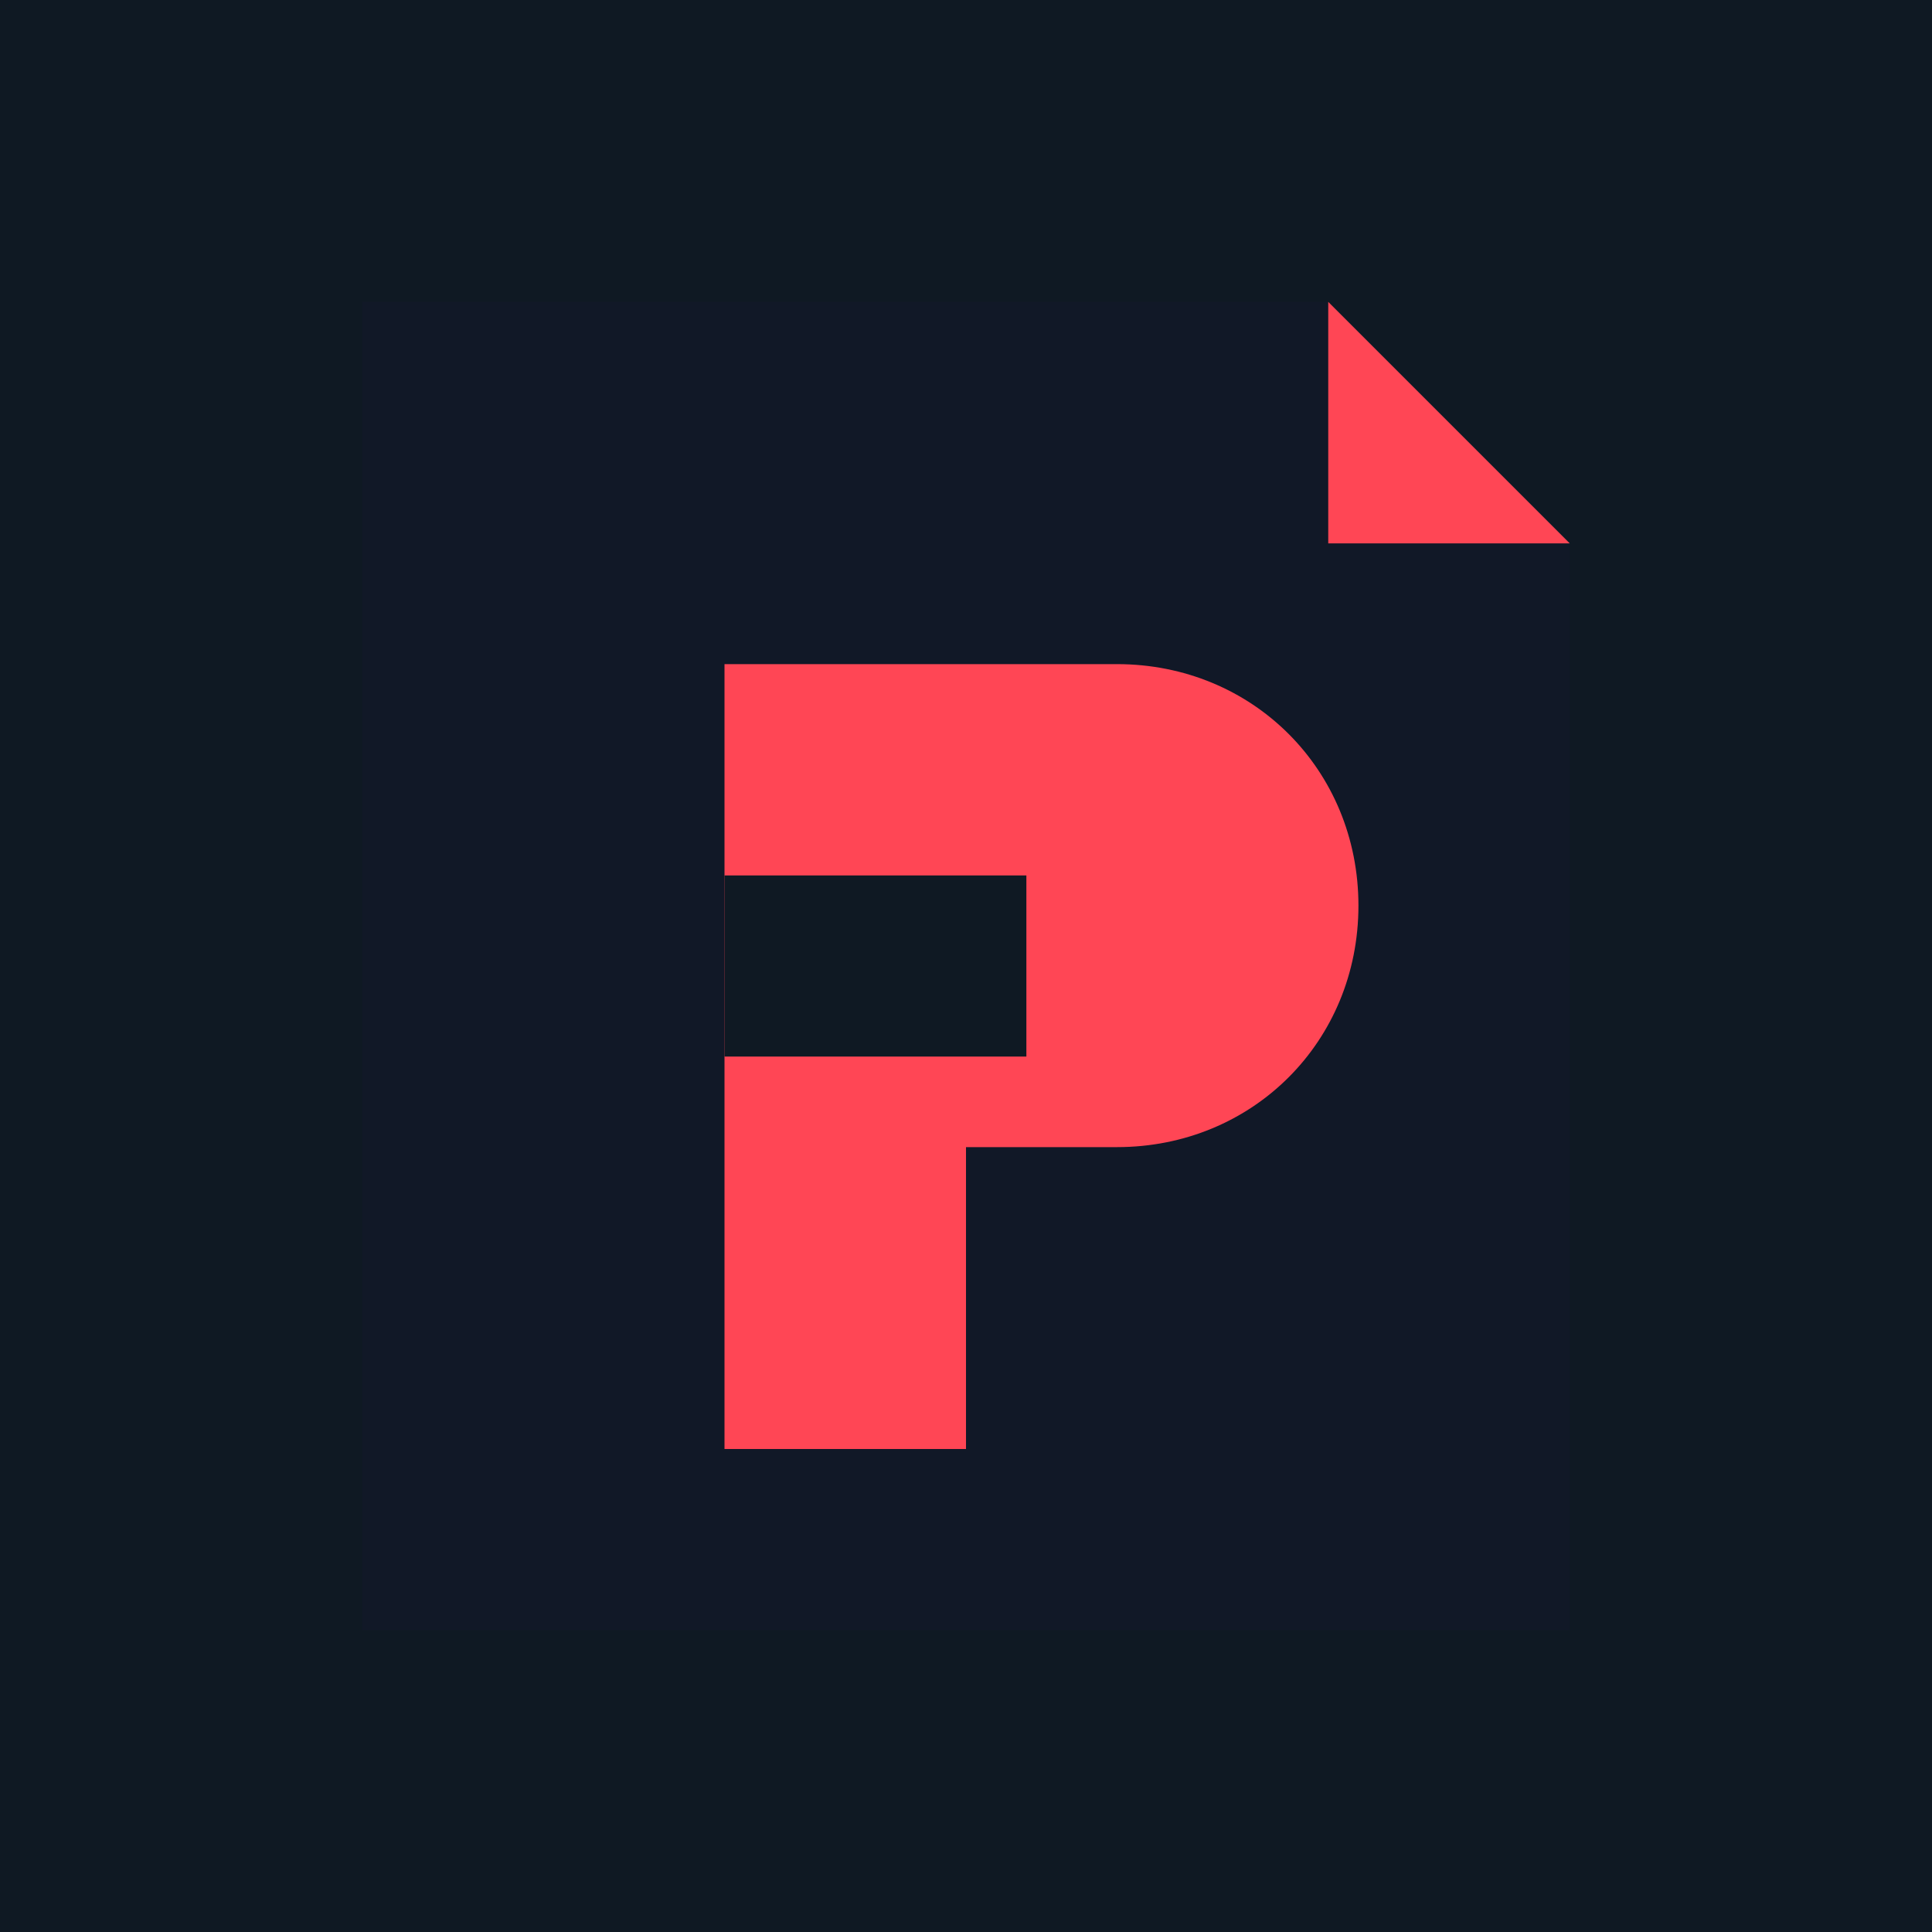
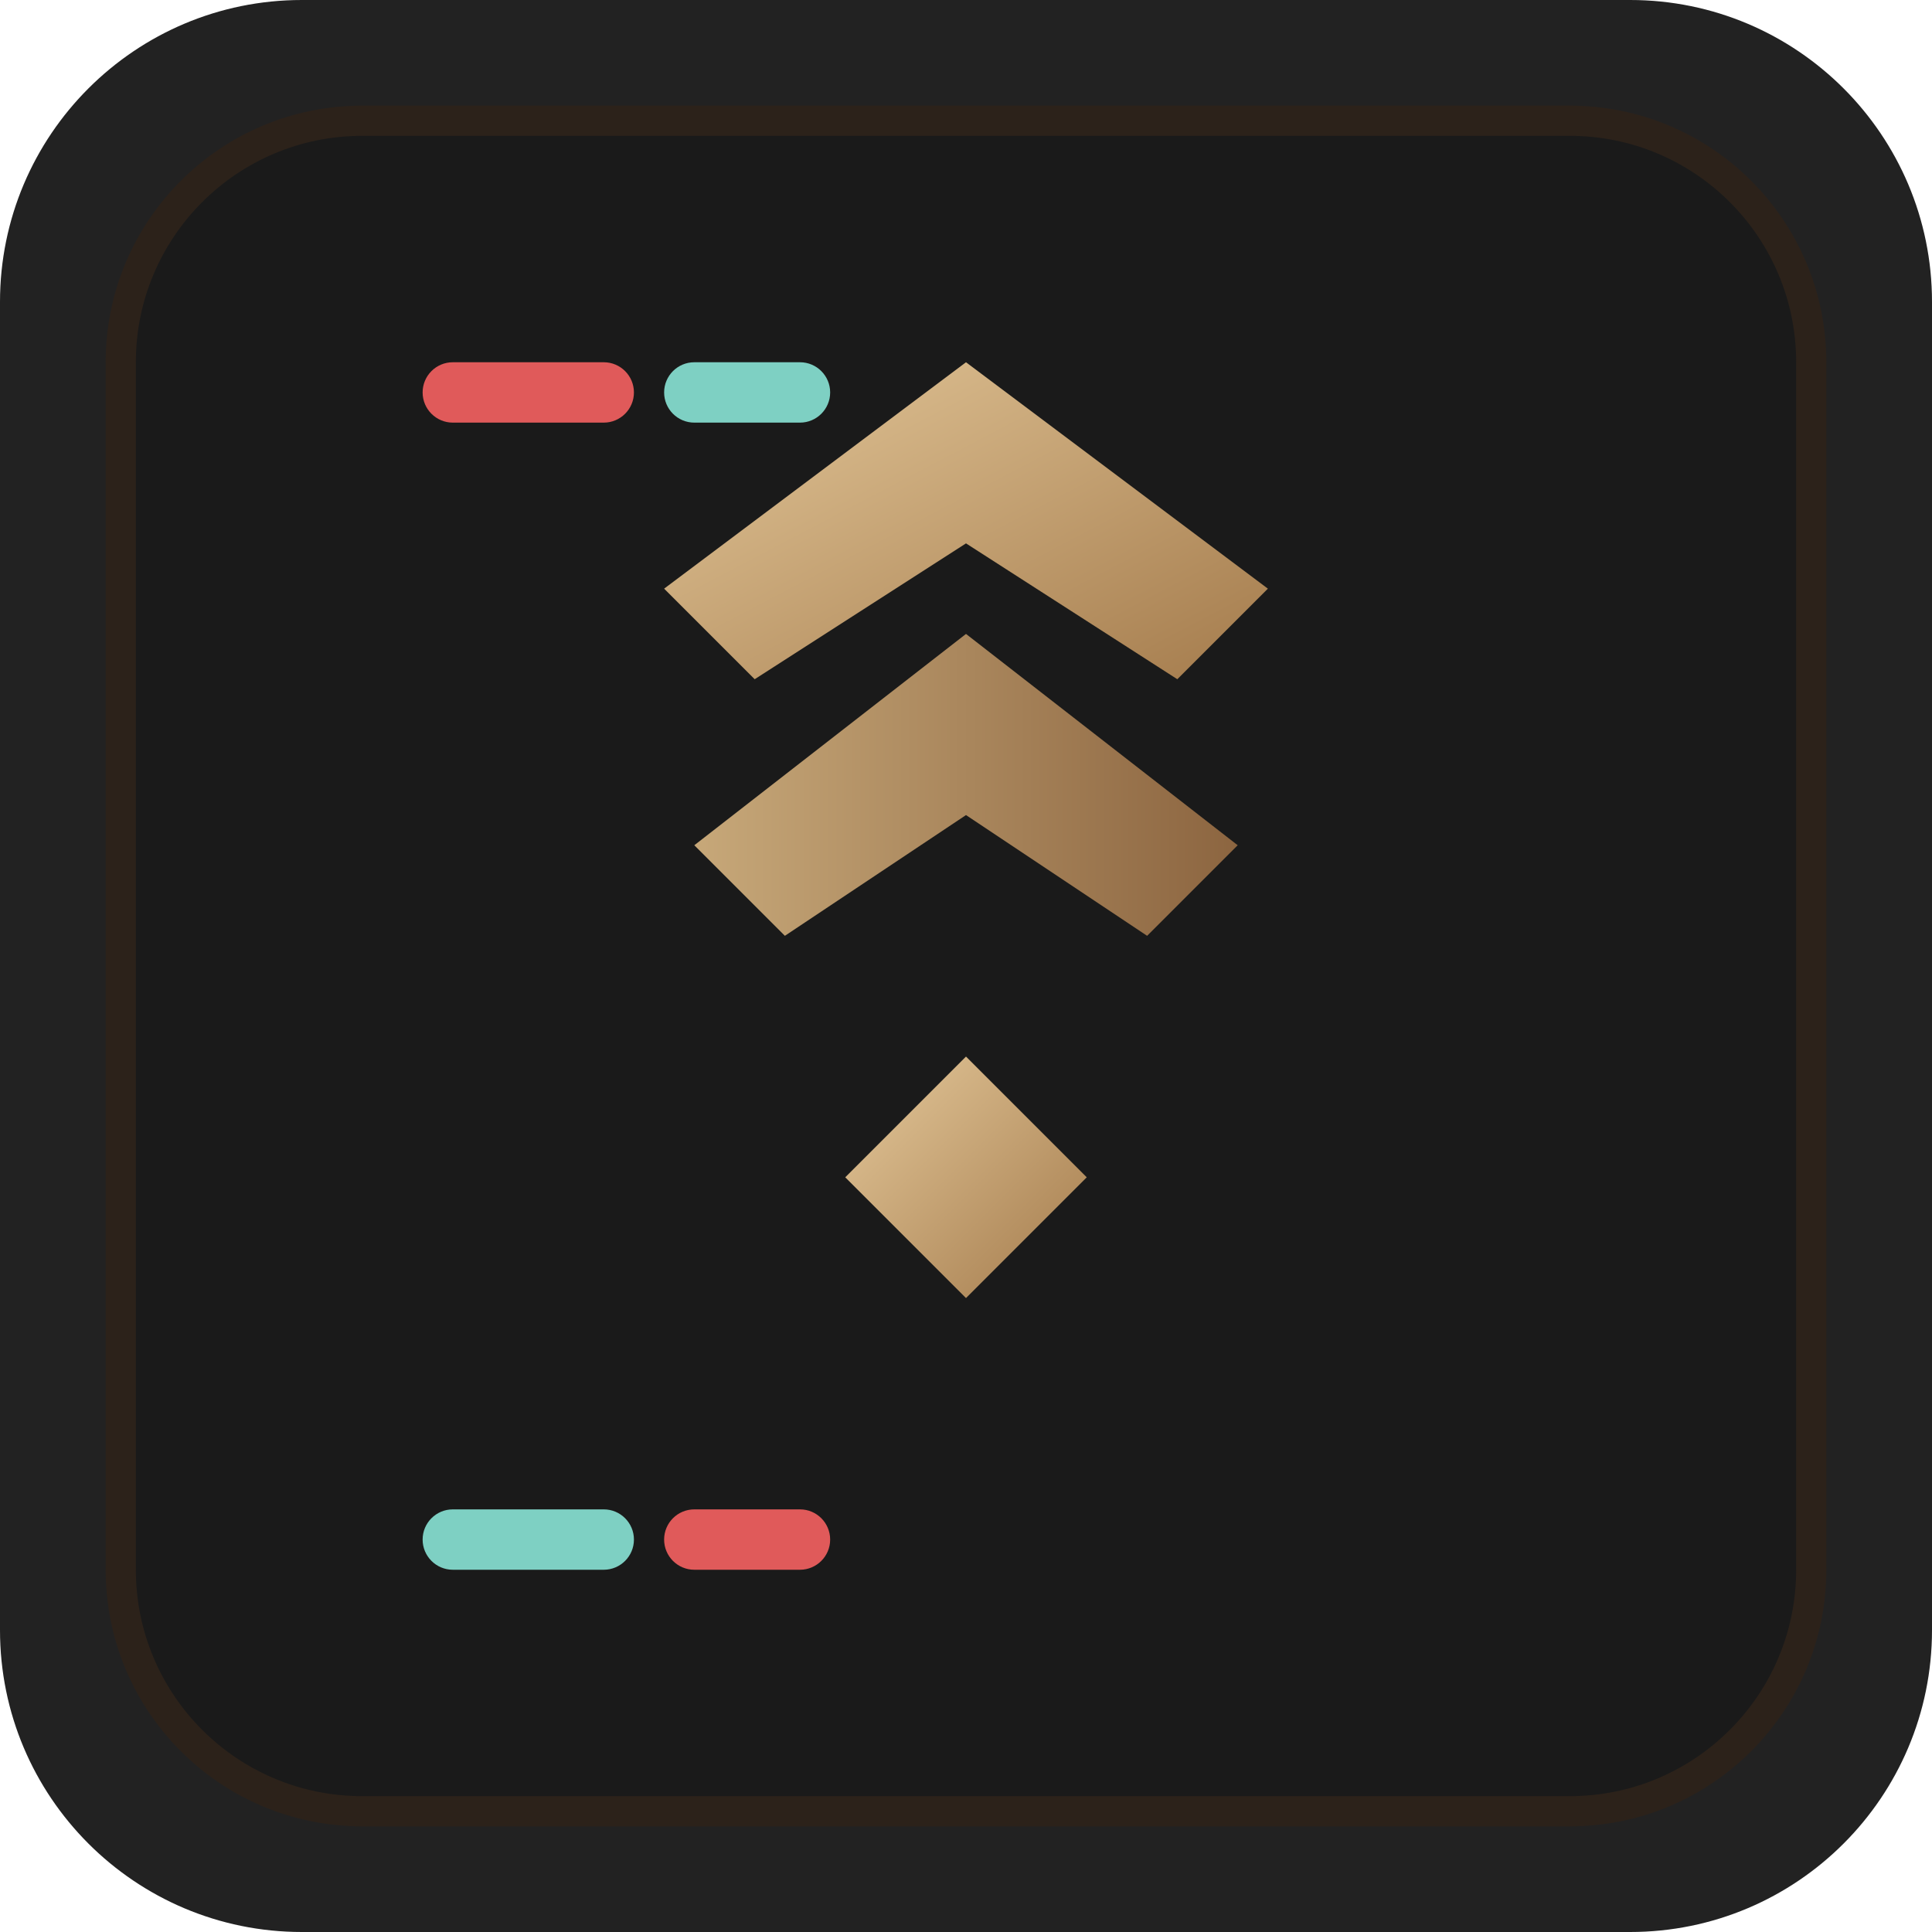
<svg xmlns="http://www.w3.org/2000/svg" width="256" height="256" viewBox="0 0 256 256" role="img" aria-label="Premier Bot">
-   <rect width="256" height="256" fill="#0F1923" />
-   <path d="M48 40h128l32 32v144H48z" fill="#111827" />
-   <path d="M176 40v32h32" fill="#FF4655" />
-   <path d="M96 88h52c18 0 32 14 32 32s-14 32-32 32h-20v40H96z" fill="#FF4655" />
-   <rect x="96" y="116" width="40" height="24" fill="#0F1923" />
+   <defs>
+     <linearGradient id="gold" x1="0" y1="0" x2="1" y2="1">
+       <stop offset="0" stop-color="#E4C89A" />
+       <stop offset="1" stop-color="#A47B4C" />
+     </linearGradient>
+     <linearGradient id="gold-dark" x1="0" y1="0" x2="1" y2="0">
+       <stop offset="0" stop-color="#C7A879" />
+       <stop offset="1" stop-color="#8C6540" />
+     </linearGradient>
+   </defs>
+   <rect width="256" height="256" rx="40" fill="#222222" />
+   <rect x="16" y="16" width="224" height="224" rx="32" fill="#1A1A1A" stroke="#2C221A" stroke-width="4" />
+   <g transform="translate(64 48)">
+     <polygon points="64,0 104,30 92,42 64,24 36,42 24,30" fill="url(#gold)" />
+     <polygon points="64,36 100,64 88,76 64,60 40,76 28,64" fill="url(#gold-dark)" />
+     <polygon points="64,92 80,108 64,124 48,108" fill="url(#gold)" />
+   </g>
+   <rect x="56" y="48" width="28" height="8" rx="4" fill="#E05A5A" />
+   <rect x="88" y="48" width="22" height="8" rx="4" fill="#7ED0C3" />
+   <rect x="56" y="200" width="28" height="8" rx="4" fill="#7ED0C3" />
+   <rect x="88" y="200" width="22" height="8" rx="4" fill="#E05A5A" />
</svg>
